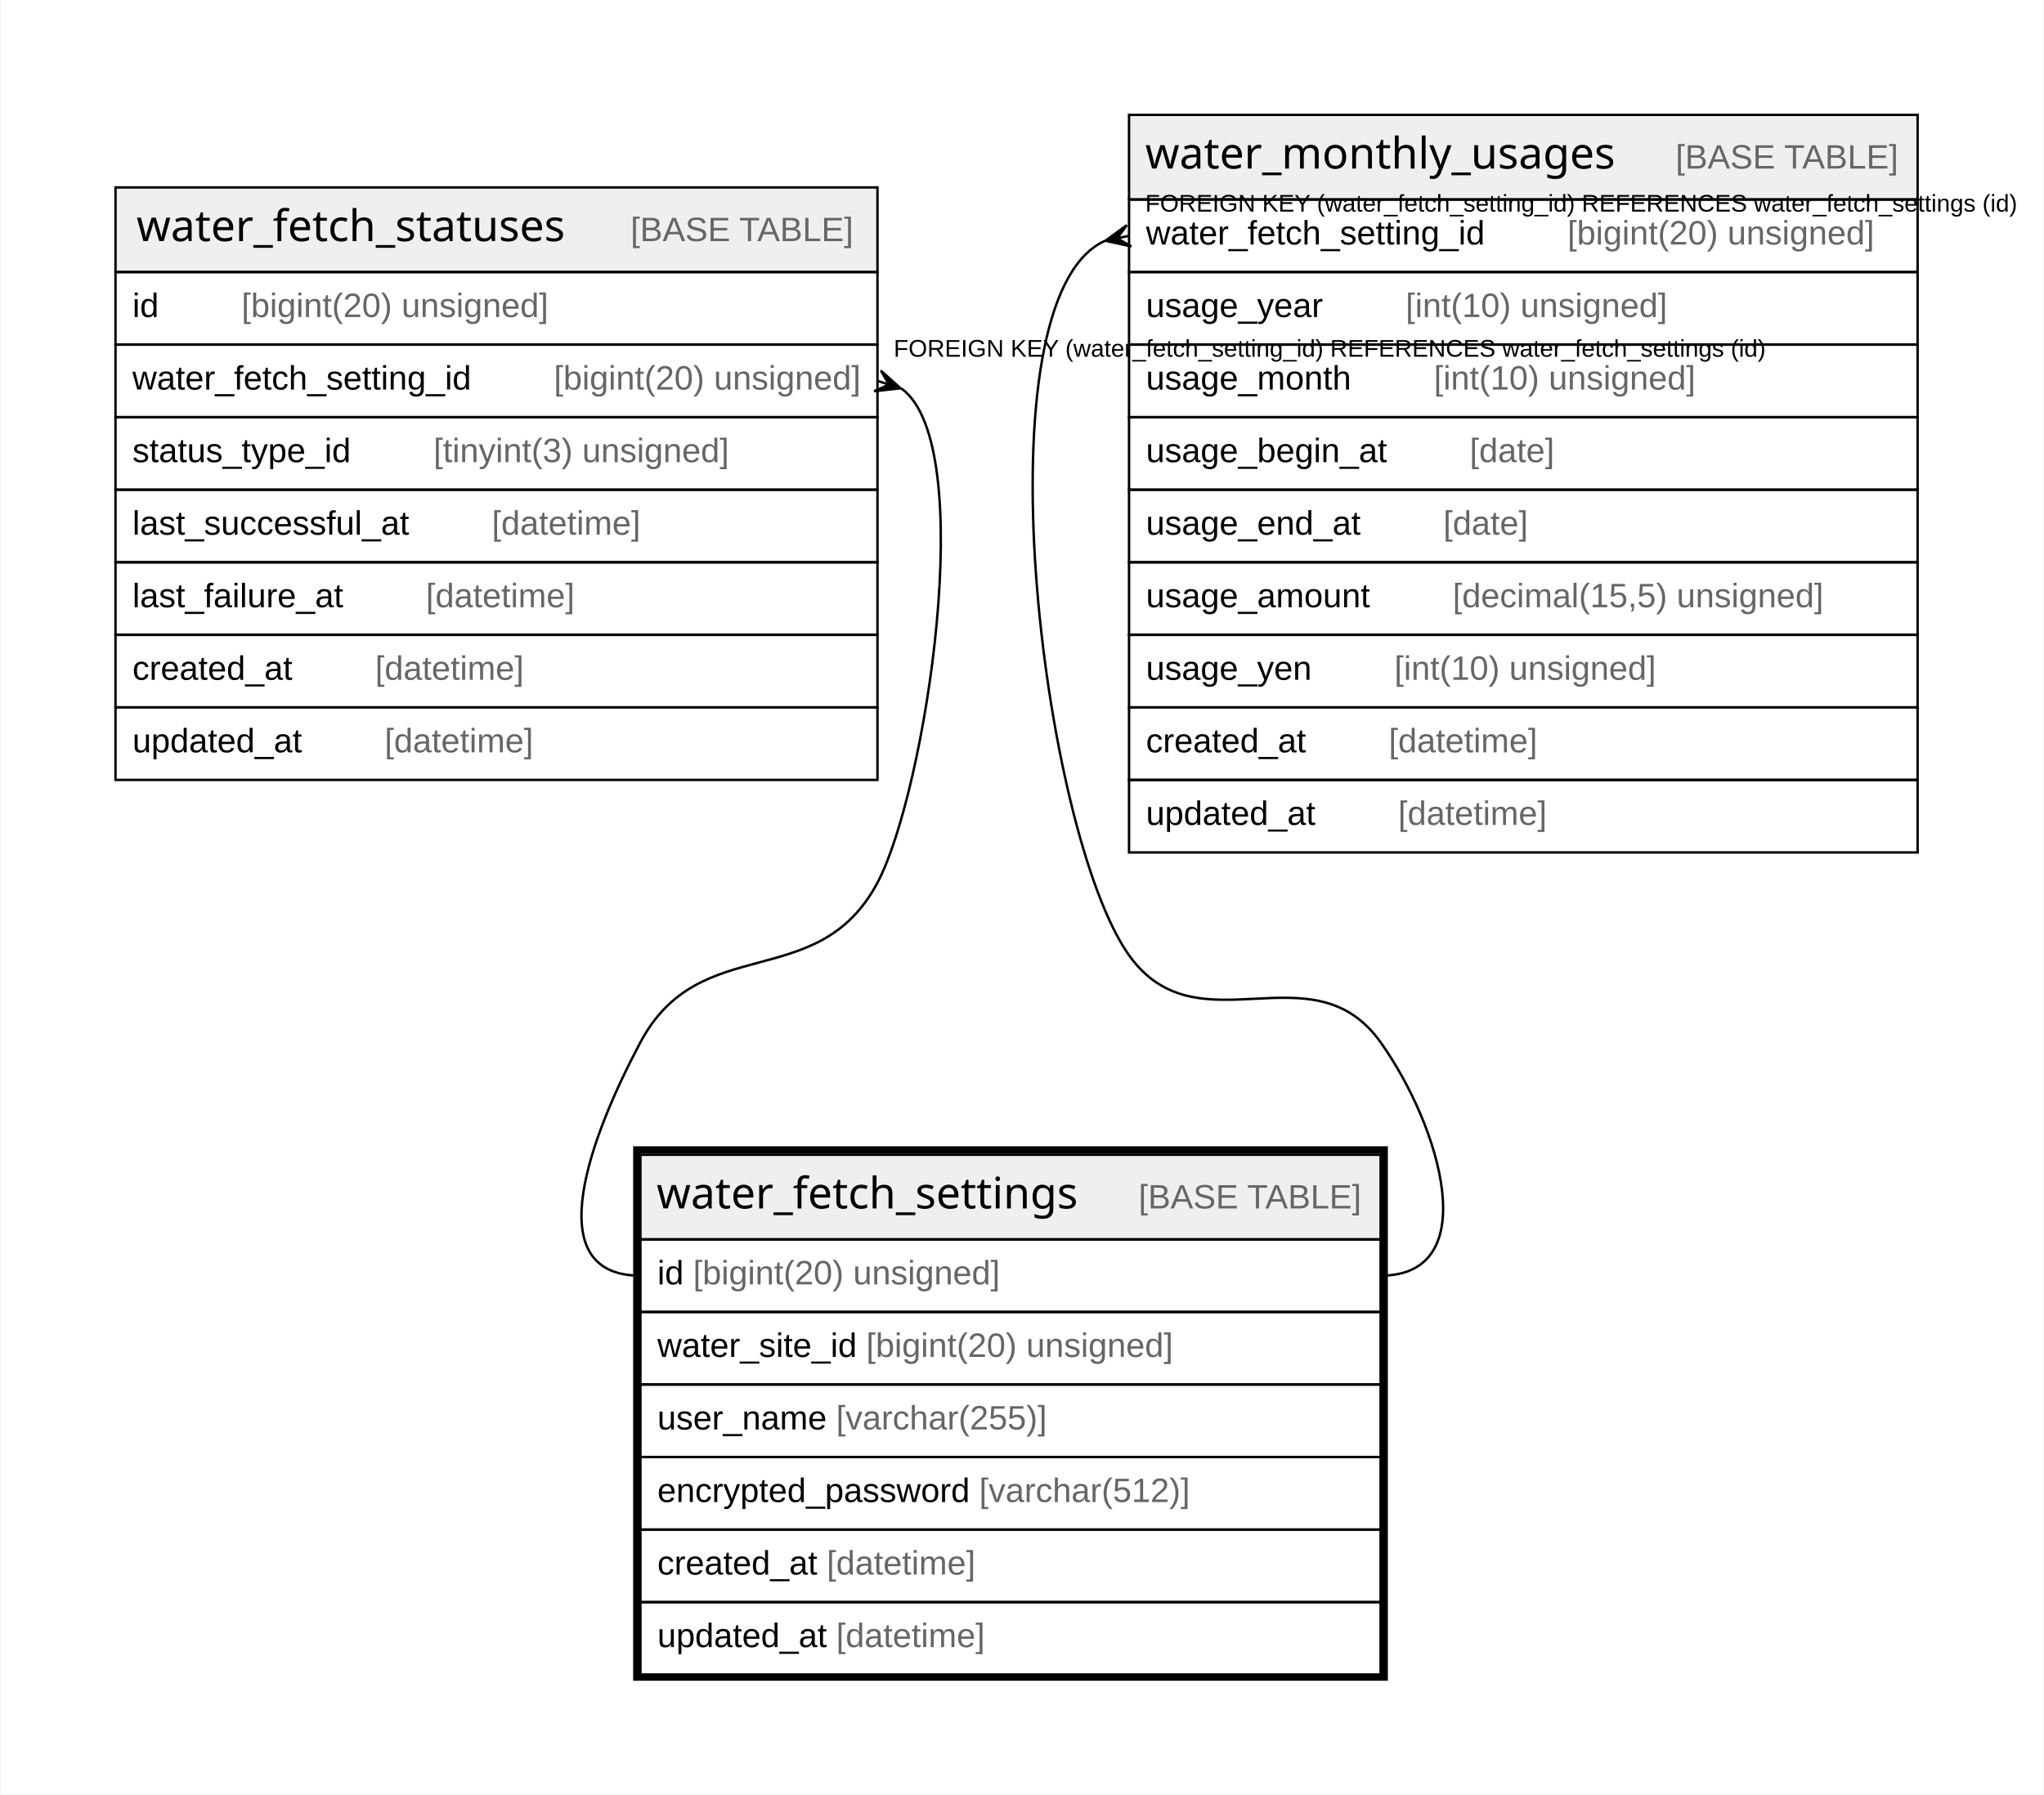
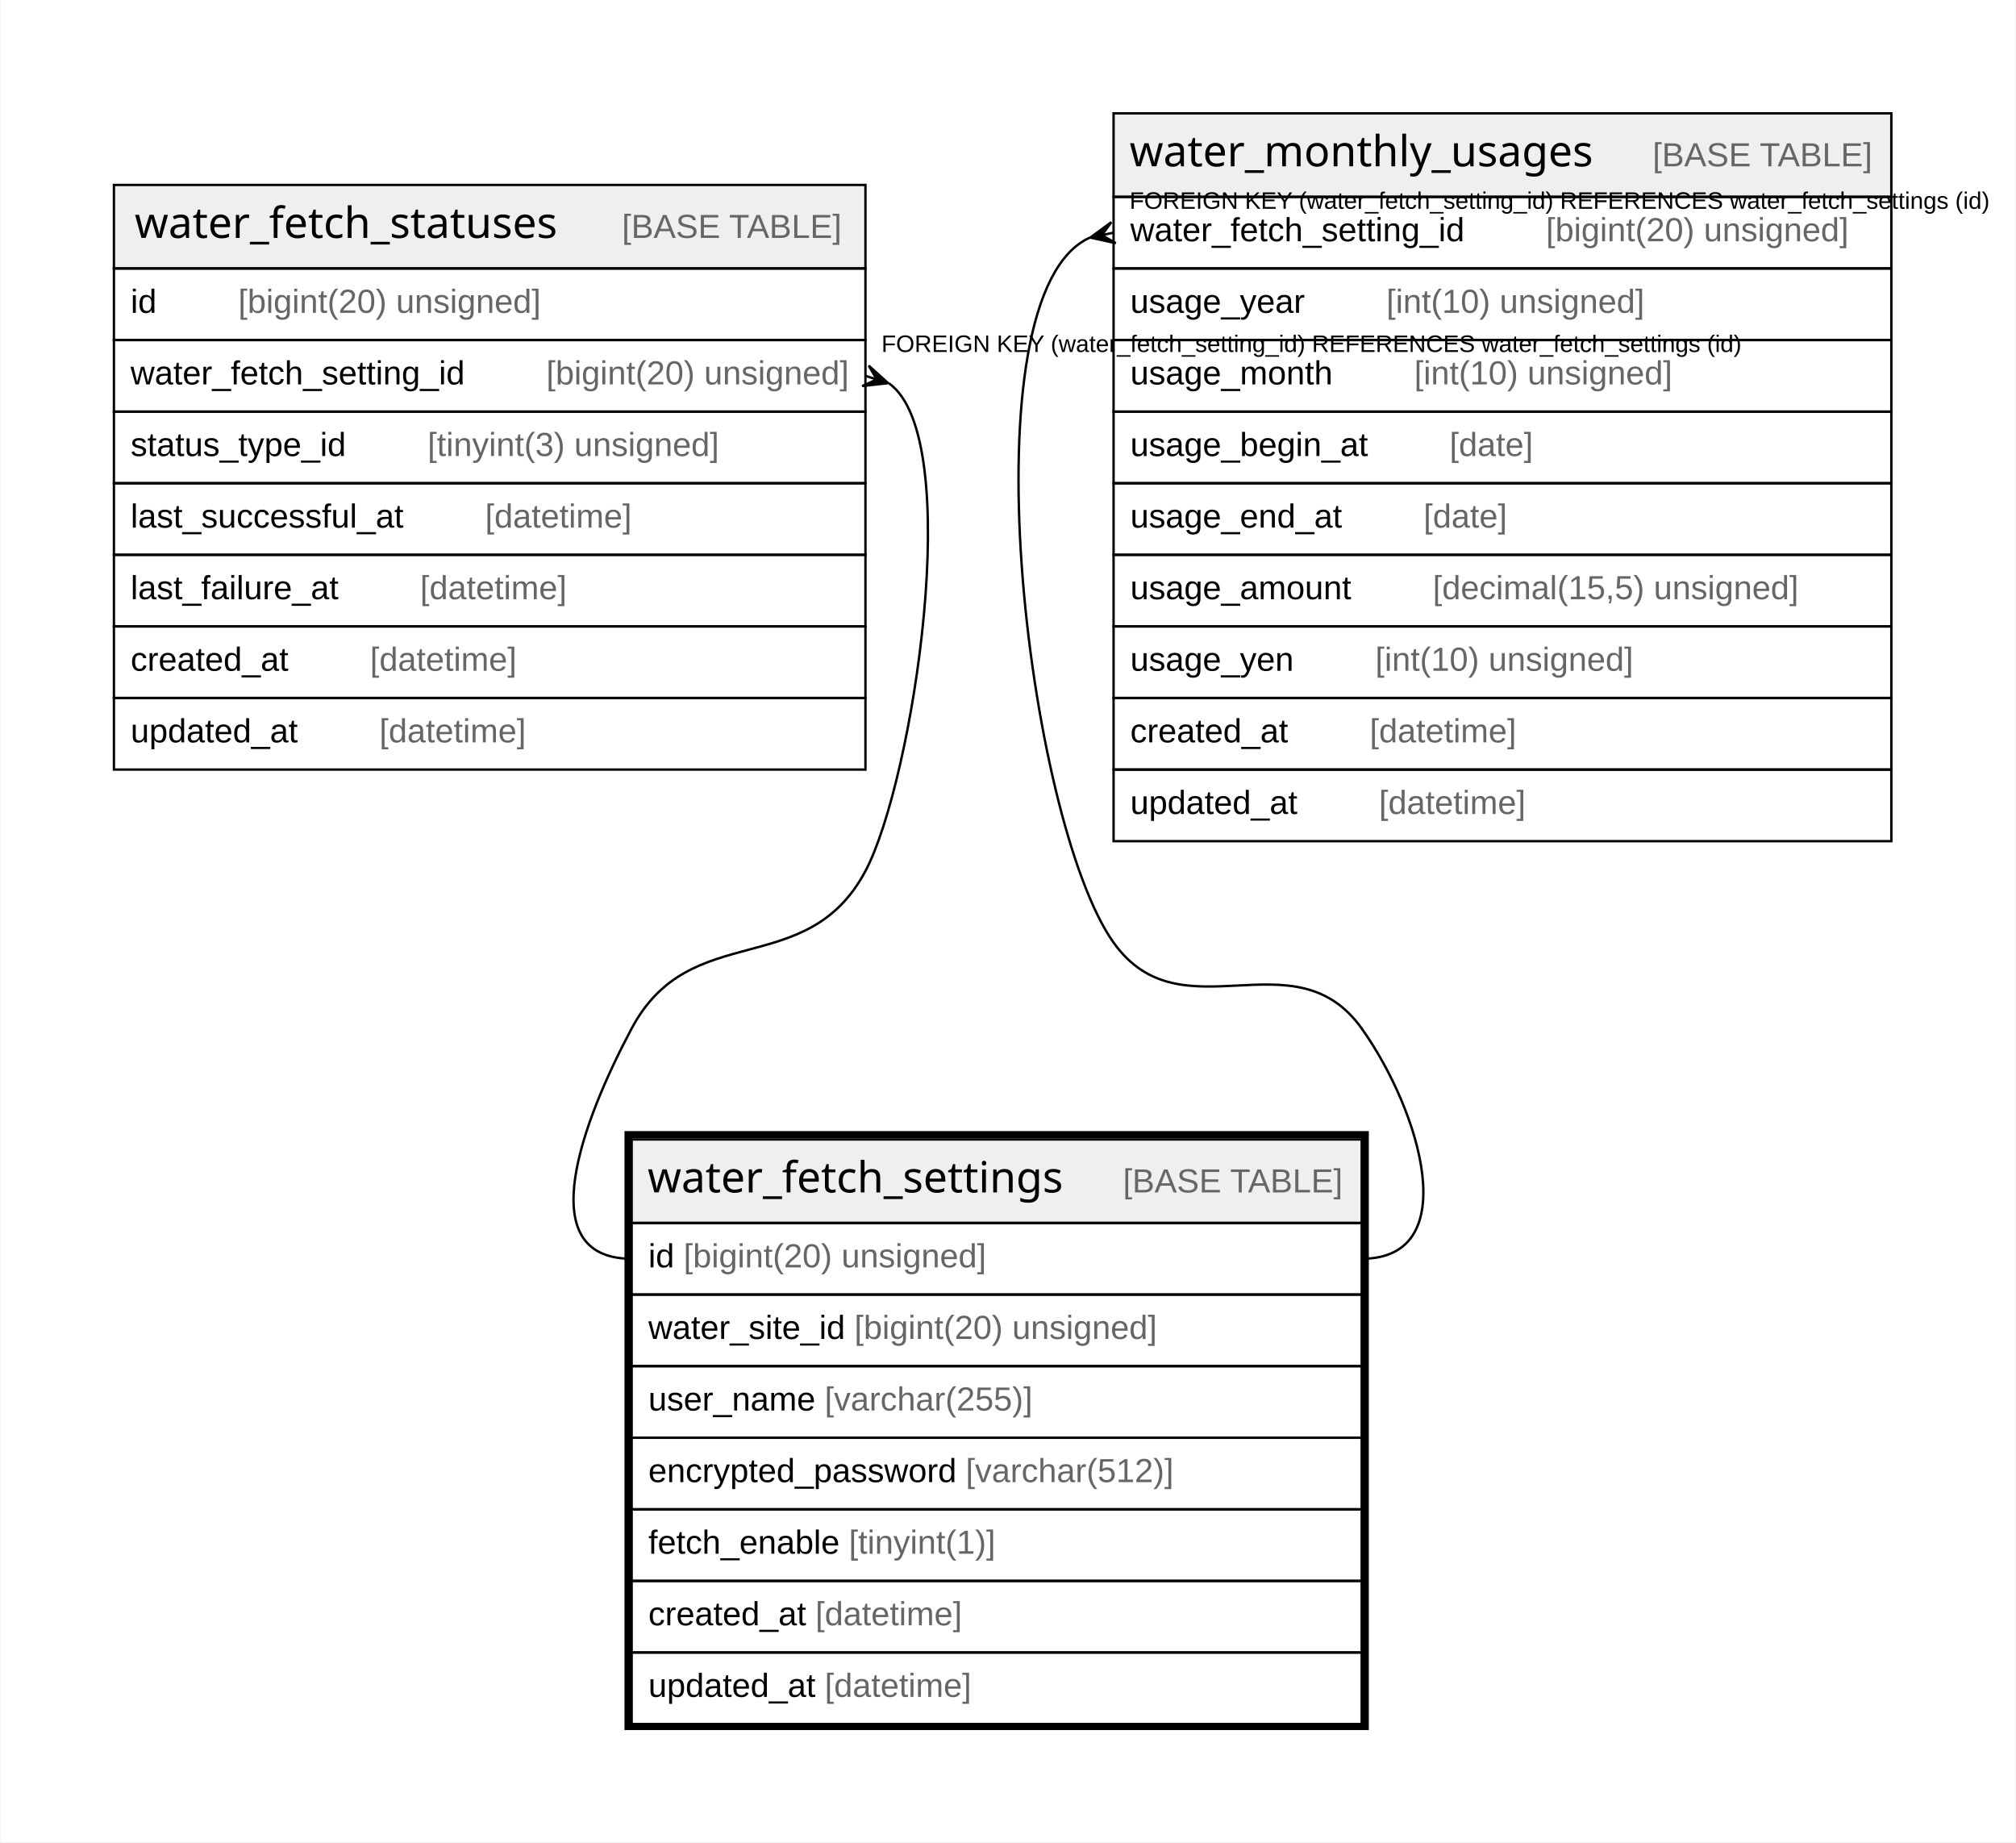
- <svg xmlns="http://www.w3.org/2000/svg" width="845pt" height="742pt" viewBox="0.00 0.00 844.50 742.00">
-   <g id="graph0" class="graph" transform="scale(1 1) rotate(0) translate(4 738)">
-     <polygon fill="#ffffff" stroke="transparent" points="-4,4 -4,-738 840.5,-738 840.5,4 -4,4" />
+ <svg xmlns="http://www.w3.org/2000/svg" width="845pt" height="772pt" viewBox="0.00 0.00 844.50 772.00">
+   <g id="graph0" class="graph" transform="scale(1 1) rotate(0) translate(4 768)">
+     <polygon fill="#ffffff" stroke="transparent" points="-4,4 -4,-768 840.5,-768 840.5,4 -4,4" />
    <g id="node1" class="node">
-       <polygon fill="#efefef" stroke="transparent" points="260.5,-225.5 260.5,-260.5 566.5,-260.5 566.5,-225.5 260.5,-225.5" />
-       <polygon fill="none" stroke="#000000" points="260.5,-225.5 260.5,-260.5 566.5,-260.5 566.5,-225.5 260.5,-225.5" />
-       <text text-anchor="start" x="267.192" y="-238.3" font-family="Arial Bold" font-size="18.00" fill="#000000">water_fetch_settings</text>
-       <text text-anchor="start" x="432.24" y="-238.3" font-family="Arial" font-size="14.00" fill="#000000">    </text>
-       <text text-anchor="start" x="466.445" y="-238.3" font-family="Arial" font-size="14.00" fill="#666666">[BASE TABLE]</text>
+       <polygon fill="#efefef" stroke="transparent" points="260.5,-255.5 260.5,-290.5 566.5,-290.5 566.5,-255.5 260.5,-255.5" />
+       <polygon fill="none" stroke="#000000" points="260.5,-255.5 260.5,-290.5 566.5,-290.5 566.5,-255.5 260.5,-255.5" />
+       <text text-anchor="start" x="267.192" y="-268.3" font-family="Arial Bold" font-size="18.00" fill="#000000">water_fetch_settings</text>
+       <text text-anchor="start" x="432.24" y="-268.3" font-family="Arial" font-size="14.00" fill="#000000">    </text>
+       <text text-anchor="start" x="466.445" y="-268.3" font-family="Arial" font-size="14.00" fill="#666666">[BASE TABLE]</text>
+       <polygon fill="none" stroke="#000000" points="260.5,-225.5 260.5,-255.5 566.5,-255.5 566.5,-225.5 260.5,-225.5" />
+       <text text-anchor="start" x="267.5" y="-236.9" font-family="Arial" font-size="14.00" fill="#000000">id </text>
+       <text text-anchor="start" x="282.28" y="-236.9" font-family="Arial" font-size="14.00" fill="#666666">[bigint(20) unsigned]</text>
      <polygon fill="none" stroke="#000000" points="260.5,-195.5 260.5,-225.5 566.5,-225.5 566.5,-195.5 260.5,-195.5" />
-       <text text-anchor="start" x="267.5" y="-206.9" font-family="Arial" font-size="14.00" fill="#000000">id </text>
-       <text text-anchor="start" x="282.28" y="-206.9" font-family="Arial" font-size="14.00" fill="#666666">[bigint(20) unsigned]</text>
+       <text text-anchor="start" x="267.5" y="-206.9" font-family="Arial" font-size="14.00" fill="#000000">water_site_id </text>
+       <text text-anchor="start" x="353.848" y="-206.9" font-family="Arial" font-size="14.00" fill="#666666">[bigint(20) unsigned]</text>
      <polygon fill="none" stroke="#000000" points="260.5,-165.5 260.5,-195.5 566.5,-195.5 566.5,-165.5 260.5,-165.5" />
-       <text text-anchor="start" x="267.5" y="-176.9" font-family="Arial" font-size="14.00" fill="#000000">water_site_id </text>
-       <text text-anchor="start" x="353.848" y="-176.9" font-family="Arial" font-size="14.00" fill="#666666">[bigint(20) unsigned]</text>
+       <text text-anchor="start" x="267.5" y="-176.9" font-family="Arial" font-size="14.00" fill="#000000">user_name </text>
+       <text text-anchor="start" x="341.407" y="-176.9" font-family="Arial" font-size="14.00" fill="#666666">[varchar(255)]</text>
      <polygon fill="none" stroke="#000000" points="260.5,-135.5 260.5,-165.5 566.5,-165.5 566.5,-135.5 260.5,-135.5" />
-       <text text-anchor="start" x="267.5" y="-146.9" font-family="Arial" font-size="14.00" fill="#000000">user_name </text>
-       <text text-anchor="start" x="341.407" y="-146.9" font-family="Arial" font-size="14.00" fill="#666666">[varchar(255)]</text>
+       <text text-anchor="start" x="267.5" y="-146.9" font-family="Arial" font-size="14.00" fill="#000000">encrypted_password </text>
+       <text text-anchor="start" x="400.535" y="-146.9" font-family="Arial" font-size="14.00" fill="#666666">[varchar(512)]</text>
      <polygon fill="none" stroke="#000000" points="260.5,-105.5 260.5,-135.5 566.5,-135.5 566.5,-105.5 260.5,-105.5" />
-       <text text-anchor="start" x="267.5" y="-116.9" font-family="Arial" font-size="14.00" fill="#000000">encrypted_password </text>
-       <text text-anchor="start" x="400.535" y="-116.9" font-family="Arial" font-size="14.00" fill="#666666">[varchar(512)]</text>
+       <text text-anchor="start" x="267.5" y="-116.9" font-family="Arial" font-size="14.00" fill="#000000">fetch_enable </text>
+       <text text-anchor="start" x="351.539" y="-116.9" font-family="Arial" font-size="14.00" fill="#666666">[tinyint(1)]</text>
      <polygon fill="none" stroke="#000000" points="260.5,-75.5 260.5,-105.5 566.5,-105.5 566.5,-75.5 260.5,-75.5" />
      <text text-anchor="start" x="267.5" y="-86.9" font-family="Arial" font-size="14.00" fill="#000000">created_at </text>
      <text text-anchor="start" x="337.528" y="-86.9" font-family="Arial" font-size="14.00" fill="#666666">[datetime]</text>
      <polygon fill="none" stroke="#000000" points="260.5,-45.5 260.5,-75.5 566.5,-75.5 566.5,-45.5 260.5,-45.5" />
      <text text-anchor="start" x="267.5" y="-56.9" font-family="Arial" font-size="14.00" fill="#000000">updated_at </text>
      <text text-anchor="start" x="341.433" y="-56.9" font-family="Arial" font-size="14.00" fill="#666666">[datetime]</text>
-       <polygon fill="none" stroke="#000000" stroke-width="3" points="259,-44.5 259,-262.5 568,-262.5 568,-44.5 259,-44.5" />
+       <polygon fill="none" stroke="#000000" stroke-width="3" points="259,-44.5 259,-292.5 568,-292.5 568,-44.5 259,-44.5" />
    </g>
    <g id="node2" class="node">
-       <polygon fill="#efefef" stroke="transparent" points="43.5,-625.5 43.5,-660.5 358.5,-660.5 358.5,-625.5 43.5,-625.5" />
-       <polygon fill="none" stroke="#000000" points="43.5,-625.5 43.5,-660.5 358.5,-660.5 358.5,-625.5 43.5,-625.5" />
-       <text text-anchor="start" x="52.189" y="-638.3" font-family="Arial Bold" font-size="18.00" fill="#000000">water_fetch_statuses</text>
-       <text text-anchor="start" x="222.243" y="-638.3" font-family="Arial" font-size="14.00" fill="#000000">    </text>
-       <text text-anchor="start" x="256.447" y="-638.3" font-family="Arial" font-size="14.00" fill="#666666">[BASE TABLE]</text>
+       <polygon fill="#efefef" stroke="transparent" points="43.5,-655.5 43.5,-690.5 358.5,-690.5 358.5,-655.5 43.5,-655.5" />
+       <polygon fill="none" stroke="#000000" points="43.5,-655.5 43.5,-690.5 358.5,-690.5 358.5,-655.5 43.5,-655.5" />
+       <text text-anchor="start" x="52.189" y="-668.3" font-family="Arial Bold" font-size="18.00" fill="#000000">water_fetch_statuses</text>
+       <text text-anchor="start" x="222.243" y="-668.3" font-family="Arial" font-size="14.00" fill="#000000">    </text>
+       <text text-anchor="start" x="256.447" y="-668.3" font-family="Arial" font-size="14.00" fill="#666666">[BASE TABLE]</text>
+       <polygon fill="none" stroke="#000000" points="43.5,-625.5 43.5,-655.5 358.5,-655.5 358.5,-625.5 43.5,-625.5" />
+       <text text-anchor="start" x="50.5" y="-636.9" font-family="Arial" font-size="14.00" fill="#000000">id    </text>
+       <text text-anchor="start" x="95.594" y="-636.9" font-family="Arial" font-size="14.00" fill="#666666">[bigint(20) unsigned]</text>
      <polygon fill="none" stroke="#000000" points="43.5,-595.5 43.5,-625.5 358.5,-625.5 358.5,-595.5 43.5,-595.5" />
-       <text text-anchor="start" x="50.5" y="-606.9" font-family="Arial" font-size="14.00" fill="#000000">id    </text>
-       <text text-anchor="start" x="95.594" y="-606.9" font-family="Arial" font-size="14.00" fill="#666666">[bigint(20) unsigned]</text>
+       <text text-anchor="start" x="50.471" y="-606.9" font-family="Arial" font-size="14.00" fill="#000000">water_fetch_setting_id    </text>
+       <text text-anchor="start" x="224.717" y="-606.9" font-family="Arial" font-size="14.00" fill="#666666">[bigint(20) unsigned]</text>
      <polygon fill="none" stroke="#000000" points="43.5,-565.5 43.5,-595.5 358.5,-595.5 358.5,-565.5 43.5,-565.5" />
-       <text text-anchor="start" x="50.471" y="-576.9" font-family="Arial" font-size="14.00" fill="#000000">water_fetch_setting_id    </text>
-       <text text-anchor="start" x="224.717" y="-576.9" font-family="Arial" font-size="14.00" fill="#666666">[bigint(20) unsigned]</text>
+       <text text-anchor="start" x="50.5" y="-576.9" font-family="Arial" font-size="14.00" fill="#000000">status_type_id    </text>
+       <text text-anchor="start" x="174.961" y="-576.9" font-family="Arial" font-size="14.00" fill="#666666">[tinyint(3) unsigned]</text>
      <polygon fill="none" stroke="#000000" points="43.5,-535.5 43.5,-565.5 358.5,-565.5 358.5,-535.5 43.5,-535.5" />
-       <text text-anchor="start" x="50.5" y="-546.9" font-family="Arial" font-size="14.00" fill="#000000">status_type_id    </text>
-       <text text-anchor="start" x="174.961" y="-546.9" font-family="Arial" font-size="14.00" fill="#666666">[tinyint(3) unsigned]</text>
+       <text text-anchor="start" x="50.5" y="-546.9" font-family="Arial" font-size="14.00" fill="#000000">last_successful_at    </text>
+       <text text-anchor="start" x="199.068" y="-546.9" font-family="Arial" font-size="14.00" fill="#666666">[datetime]</text>
      <polygon fill="none" stroke="#000000" points="43.5,-505.5 43.5,-535.5 358.5,-535.5 358.5,-505.5 43.5,-505.5" />
-       <text text-anchor="start" x="50.5" y="-516.9" font-family="Arial" font-size="14.00" fill="#000000">last_successful_at    </text>
-       <text text-anchor="start" x="199.068" y="-516.9" font-family="Arial" font-size="14.00" fill="#666666">[datetime]</text>
+       <text text-anchor="start" x="50.5" y="-516.9" font-family="Arial" font-size="14.00" fill="#000000">last_failure_at    </text>
+       <text text-anchor="start" x="171.835" y="-516.9" font-family="Arial" font-size="14.00" fill="#666666">[datetime]</text>
      <polygon fill="none" stroke="#000000" points="43.5,-475.5 43.5,-505.5 358.5,-505.5 358.5,-475.5 43.5,-475.5" />
-       <text text-anchor="start" x="50.5" y="-486.9" font-family="Arial" font-size="14.00" fill="#000000">last_failure_at    </text>
-       <text text-anchor="start" x="171.835" y="-486.9" font-family="Arial" font-size="14.00" fill="#666666">[datetime]</text>
+       <text text-anchor="start" x="50.5" y="-486.9" font-family="Arial" font-size="14.00" fill="#000000">created_at    </text>
+       <text text-anchor="start" x="150.842" y="-486.9" font-family="Arial" font-size="14.00" fill="#666666">[datetime]</text>
      <polygon fill="none" stroke="#000000" points="43.5,-445.5 43.5,-475.5 358.5,-475.5 358.5,-445.5 43.5,-445.5" />
-       <text text-anchor="start" x="50.5" y="-456.9" font-family="Arial" font-size="14.00" fill="#000000">created_at    </text>
-       <text text-anchor="start" x="150.842" y="-456.9" font-family="Arial" font-size="14.00" fill="#666666">[datetime]</text>
-       <polygon fill="none" stroke="#000000" points="43.5,-415.5 43.5,-445.5 358.5,-445.5 358.5,-415.5 43.5,-415.5" />
-       <text text-anchor="start" x="50.5" y="-426.9" font-family="Arial" font-size="14.00" fill="#000000">updated_at    </text>
-       <text text-anchor="start" x="154.747" y="-426.9" font-family="Arial" font-size="14.00" fill="#666666">[datetime]</text>
+       <text text-anchor="start" x="50.5" y="-456.9" font-family="Arial" font-size="14.00" fill="#000000">updated_at    </text>
+       <text text-anchor="start" x="154.747" y="-456.9" font-family="Arial" font-size="14.00" fill="#666666">[datetime]</text>
    </g>
    <g id="edge1" class="edge">
-       <path fill="none" stroke="#000000" d="M368.464,-577.294C400.619,-553.984 378.385,-410.367 358.5,-373 333.83,-326.643 285.17,-353.357 260.5,-307 240.351,-269.139 217.611,-210.5 260.5,-210.5" />
-       <polygon fill="#000000" stroke="#000000" points="368.019,-577.437 357.122,-576.216 363.26,-578.969 358.5,-580.5 358.5,-580.5 358.5,-580.5 363.26,-578.969 359.878,-584.784 368.019,-577.437 368.019,-577.437" />
-       <text text-anchor="start" x="365.199" y="-590.5" font-family="Arial" font-size="10.00" fill="#000000">FOREIGN KEY (water_fetch_setting_id) REFERENCES water_fetch_settings (id)</text>
+       <path fill="none" stroke="#000000" d="M368.464,-607.294C400.619,-583.984 378.385,-440.367 358.5,-403 333.83,-356.643 285.17,-383.357 260.5,-337 240.351,-299.139 217.611,-240.5 260.5,-240.5" />
+       <polygon fill="#000000" stroke="#000000" points="368.019,-607.437 357.122,-606.216 363.26,-608.969 358.5,-610.5 358.5,-610.5 358.5,-610.5 363.26,-608.969 359.878,-614.784 368.019,-607.437 368.019,-607.437" />
+       <text text-anchor="start" x="365.199" y="-620.5" font-family="Arial" font-size="10.00" fill="#000000">FOREIGN KEY (water_fetch_setting_id) REFERENCES water_fetch_settings (id)</text>
    </g>
    <g id="node3" class="node">
-       <polygon fill="#efefef" stroke="transparent" points="462.5,-655.5 462.5,-690.5 788.5,-690.5 788.5,-655.5 462.5,-655.5" />
-       <polygon fill="none" stroke="#000000" points="462.5,-655.5 462.5,-690.5 788.5,-690.5 788.5,-655.5 462.5,-655.5" />
-       <text text-anchor="start" x="469.193" y="-668.3" font-family="Arial Bold" font-size="18.00" fill="#000000">water_monthly_usages</text>
-       <text text-anchor="start" x="654.239" y="-668.3" font-family="Arial" font-size="14.00" fill="#000000">    </text>
-       <text text-anchor="start" x="688.443" y="-668.3" font-family="Arial" font-size="14.00" fill="#666666">[BASE TABLE]</text>
+       <polygon fill="#efefef" stroke="transparent" points="462.5,-685.5 462.5,-720.5 788.5,-720.5 788.5,-685.5 462.5,-685.5" />
+       <polygon fill="none" stroke="#000000" points="462.5,-685.5 462.5,-720.5 788.5,-720.5 788.5,-685.5 462.5,-685.5" />
+       <text text-anchor="start" x="469.193" y="-698.3" font-family="Arial Bold" font-size="18.00" fill="#000000">water_monthly_usages</text>
+       <text text-anchor="start" x="654.239" y="-698.3" font-family="Arial" font-size="14.00" fill="#000000">    </text>
+       <text text-anchor="start" x="688.443" y="-698.3" font-family="Arial" font-size="14.00" fill="#666666">[BASE TABLE]</text>
+       <polygon fill="none" stroke="#000000" points="462.5,-655.5 462.5,-685.5 788.5,-685.5 788.5,-655.5 462.5,-655.5" />
+       <text text-anchor="start" x="469.5" y="-666.9" font-family="Arial" font-size="14.00" fill="#000000">water_fetch_setting_id    </text>
+       <text text-anchor="start" x="643.747" y="-666.9" font-family="Arial" font-size="14.00" fill="#666666">[bigint(20) unsigned]</text>
      <polygon fill="none" stroke="#000000" points="462.5,-625.5 462.5,-655.5 788.5,-655.5 788.5,-625.5 462.5,-625.5" />
-       <text text-anchor="start" x="469.5" y="-636.9" font-family="Arial" font-size="14.00" fill="#000000">water_fetch_setting_id    </text>
-       <text text-anchor="start" x="643.747" y="-636.9" font-family="Arial" font-size="14.00" fill="#666666">[bigint(20) unsigned]</text>
+       <text text-anchor="start" x="469.5" y="-636.9" font-family="Arial" font-size="14.00" fill="#000000">usage_year    </text>
+       <text text-anchor="start" x="576.844" y="-636.9" font-family="Arial" font-size="14.00" fill="#666666">[int(10) unsigned]</text>
      <polygon fill="none" stroke="#000000" points="462.5,-595.5 462.5,-625.5 788.5,-625.5 788.5,-595.5 462.5,-595.5" />
-       <text text-anchor="start" x="469.5" y="-606.9" font-family="Arial" font-size="14.00" fill="#000000">usage_year    </text>
-       <text text-anchor="start" x="576.844" y="-606.9" font-family="Arial" font-size="14.00" fill="#666666">[int(10) unsigned]</text>
+       <text text-anchor="start" x="469.5" y="-606.9" font-family="Arial" font-size="14.00" fill="#000000">usage_month    </text>
+       <text text-anchor="start" x="588.517" y="-606.9" font-family="Arial" font-size="14.00" fill="#666666">[int(10) unsigned]</text>
      <polygon fill="none" stroke="#000000" points="462.5,-565.5 462.5,-595.5 788.5,-595.5 788.5,-565.5 462.5,-565.5" />
-       <text text-anchor="start" x="469.5" y="-576.9" font-family="Arial" font-size="14.00" fill="#000000">usage_month    </text>
-       <text text-anchor="start" x="588.517" y="-576.9" font-family="Arial" font-size="14.00" fill="#666666">[int(10) unsigned]</text>
+       <text text-anchor="start" x="469.5" y="-576.9" font-family="Arial" font-size="14.00" fill="#000000">usage_begin_at    </text>
+       <text text-anchor="start" x="603.311" y="-576.9" font-family="Arial" font-size="14.00" fill="#666666">[date]</text>
      <polygon fill="none" stroke="#000000" points="462.5,-535.5 462.5,-565.5 788.5,-565.5 788.5,-535.5 462.5,-535.5" />
-       <text text-anchor="start" x="469.5" y="-546.9" font-family="Arial" font-size="14.00" fill="#000000">usage_begin_at    </text>
-       <text text-anchor="start" x="603.311" y="-546.9" font-family="Arial" font-size="14.00" fill="#666666">[date]</text>
+       <text text-anchor="start" x="469.5" y="-546.9" font-family="Arial" font-size="14.00" fill="#000000">usage_end_at    </text>
+       <text text-anchor="start" x="592.421" y="-546.9" font-family="Arial" font-size="14.00" fill="#666666">[date]</text>
      <polygon fill="none" stroke="#000000" points="462.5,-505.5 462.5,-535.5 788.5,-535.5 788.5,-505.5 462.5,-505.5" />
-       <text text-anchor="start" x="469.5" y="-516.9" font-family="Arial" font-size="14.00" fill="#000000">usage_end_at    </text>
-       <text text-anchor="start" x="592.421" y="-516.9" font-family="Arial" font-size="14.00" fill="#666666">[date]</text>
+       <text text-anchor="start" x="469.5" y="-516.9" font-family="Arial" font-size="14.00" fill="#000000">usage_amount    </text>
+       <text text-anchor="start" x="596.299" y="-516.9" font-family="Arial" font-size="14.00" fill="#666666">[decimal(15,5) unsigned]</text>
      <polygon fill="none" stroke="#000000" points="462.5,-475.5 462.5,-505.5 788.5,-505.5 788.5,-475.5 462.5,-475.5" />
-       <text text-anchor="start" x="469.5" y="-486.9" font-family="Arial" font-size="14.00" fill="#000000">usage_amount    </text>
-       <text text-anchor="start" x="596.299" y="-486.9" font-family="Arial" font-size="14.00" fill="#666666">[decimal(15,5) unsigned]</text>
+       <text text-anchor="start" x="469.5" y="-486.9" font-family="Arial" font-size="14.00" fill="#000000">usage_yen    </text>
+       <text text-anchor="start" x="572.183" y="-486.9" font-family="Arial" font-size="14.00" fill="#666666">[int(10) unsigned]</text>
      <polygon fill="none" stroke="#000000" points="462.5,-445.5 462.5,-475.5 788.5,-475.5 788.5,-445.5 462.5,-445.5" />
-       <text text-anchor="start" x="469.5" y="-456.9" font-family="Arial" font-size="14.00" fill="#000000">usage_yen    </text>
-       <text text-anchor="start" x="572.183" y="-456.9" font-family="Arial" font-size="14.00" fill="#666666">[int(10) unsigned]</text>
+       <text text-anchor="start" x="469.5" y="-456.9" font-family="Arial" font-size="14.00" fill="#000000">created_at    </text>
+       <text text-anchor="start" x="569.842" y="-456.9" font-family="Arial" font-size="14.00" fill="#666666">[datetime]</text>
      <polygon fill="none" stroke="#000000" points="462.5,-415.5 462.5,-445.5 788.5,-445.5 788.5,-415.5 462.5,-415.5" />
-       <text text-anchor="start" x="469.5" y="-426.9" font-family="Arial" font-size="14.00" fill="#000000">created_at    </text>
-       <text text-anchor="start" x="569.842" y="-426.9" font-family="Arial" font-size="14.00" fill="#666666">[datetime]</text>
-       <polygon fill="none" stroke="#000000" points="462.5,-385.5 462.5,-415.5 788.5,-415.5 788.5,-385.5 462.5,-385.5" />
-       <text text-anchor="start" x="469.5" y="-396.9" font-family="Arial" font-size="14.00" fill="#000000">updated_at    </text>
-       <text text-anchor="start" x="573.747" y="-396.9" font-family="Arial" font-size="14.00" fill="#666666">[datetime]</text>
+       <text text-anchor="start" x="469.5" y="-426.9" font-family="Arial" font-size="14.00" fill="#000000">updated_at    </text>
+       <text text-anchor="start" x="573.747" y="-426.9" font-family="Arial" font-size="14.00" fill="#666666">[datetime]</text>
    </g>
    <g id="edge2" class="edge">
-       <path fill="none" stroke="#000000" d="M452.482,-638.385C399.457,-614.419 426.25,-393.908 462.5,-343 490.872,-303.156 538.129,-346.844 566.5,-307 591.377,-272.063 609.389,-210.5 566.5,-210.5" />
-       <polygon fill="#000000" stroke="#000000" points="452.716,-638.434 461.57,-644.903 457.608,-639.467 462.5,-640.5 462.5,-640.5 462.5,-640.5 457.608,-639.467 463.43,-636.097 452.716,-638.434 452.716,-638.434" />
-       <text text-anchor="start" x="469.199" y="-650.5" font-family="Arial" font-size="10.00" fill="#000000">FOREIGN KEY (water_fetch_setting_id) REFERENCES water_fetch_settings (id)</text>
+       <path fill="none" stroke="#000000" d="M452.482,-668.385C399.457,-644.419 426.25,-423.908 462.5,-373 490.872,-333.156 538.129,-376.844 566.5,-337 591.377,-302.063 609.389,-240.5 566.5,-240.5" />
+       <polygon fill="#000000" stroke="#000000" points="452.716,-668.434 461.57,-674.903 457.608,-669.467 462.5,-670.5 462.5,-670.5 462.5,-670.5 457.608,-669.467 463.43,-666.097 452.716,-668.434 452.716,-668.434" />
+       <text text-anchor="start" x="469.199" y="-680.5" font-family="Arial" font-size="10.00" fill="#000000">FOREIGN KEY (water_fetch_setting_id) REFERENCES water_fetch_settings (id)</text>
    </g>
  </g>
</svg>
